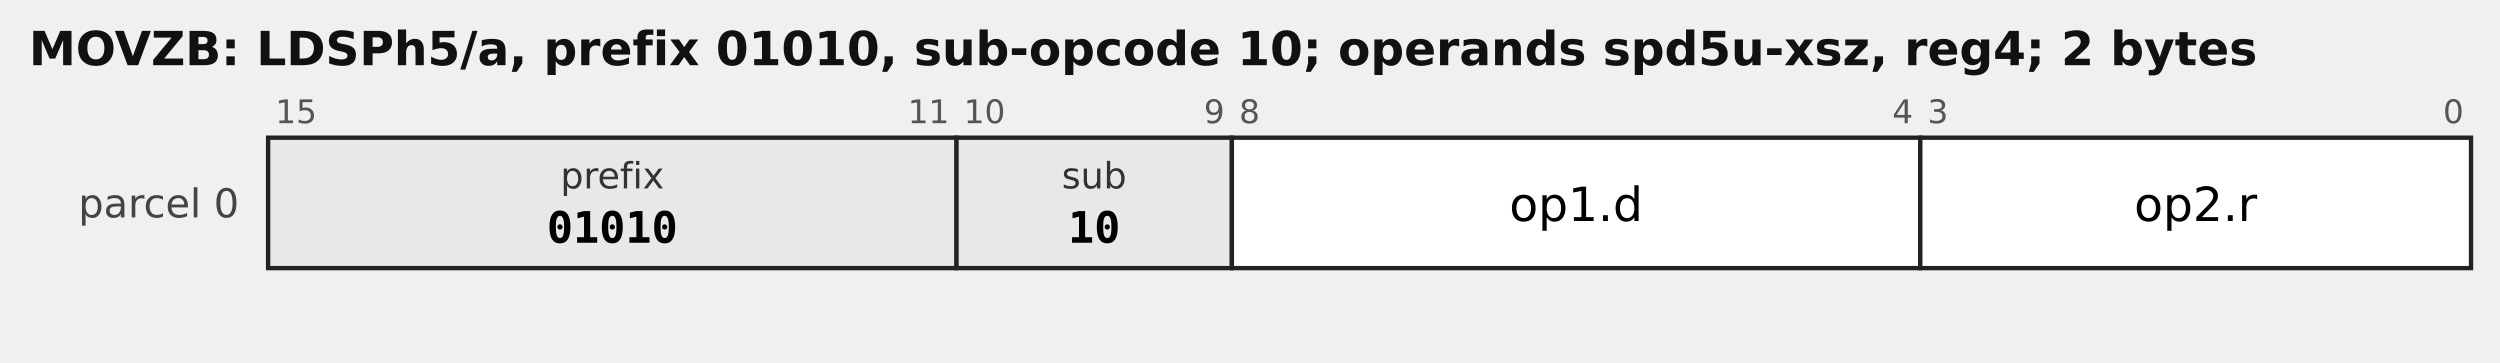
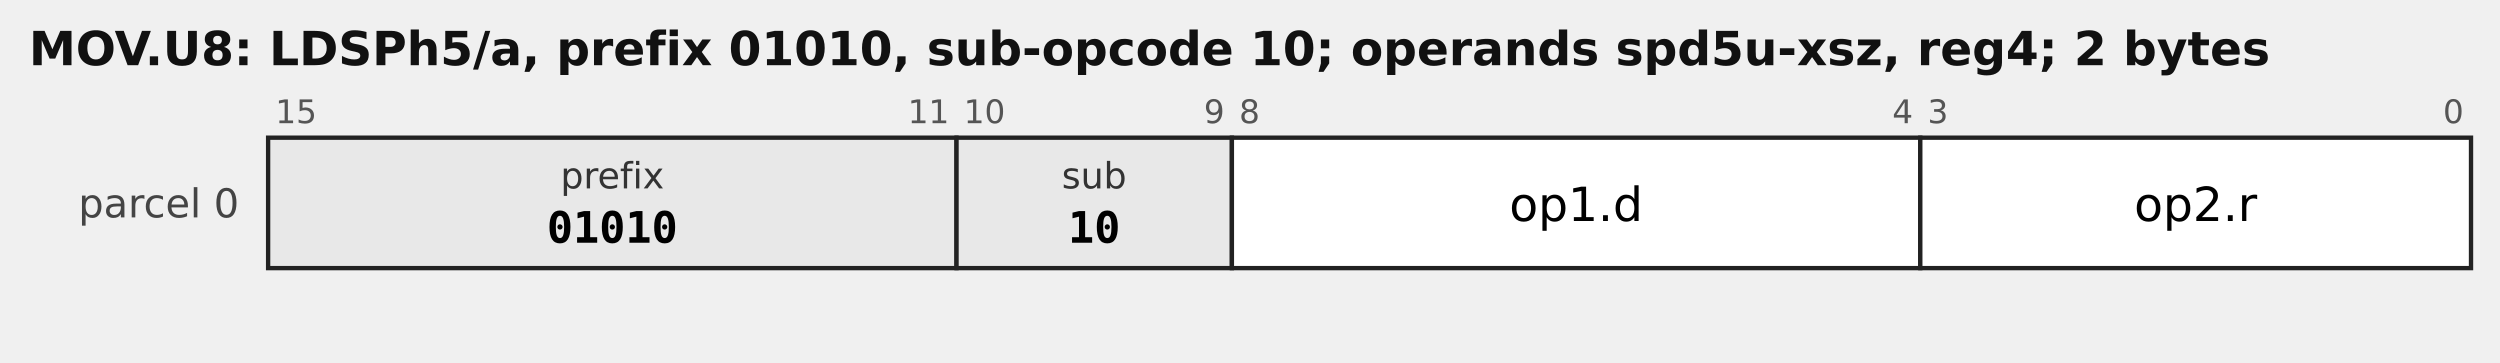
<svg xmlns="http://www.w3.org/2000/svg" width="690" height="100" viewBox="0 0 690 100" font-family="DejaVu Sans, sans-serif">
-   <text x="8" y="18" font-size="13" font-weight="bold" fill="#111">MOVZB: LDSPh5/a, prefix 01010, sub-opcode 10; operands spd5u-xsz, reg4; 2 bytes</text>
+   <text x="8" y="18" font-size="13" font-weight="bold" fill="#111">MOV.U8: LDSPh5/a, prefix 01010, sub-opcode 10; operands spd5u-xsz, reg4; 2 bytes</text>
  <text x="66" y="60" font-size="11" text-anchor="end" fill="#444">parcel 0</text>
  <rect x="74" y="38" width="190" height="36" fill="#e8e8e8" stroke="#222" stroke-width="1.2" />
  <text x="76" y="34" font-size="9" fill="#555" text-anchor="start">15</text>
  <text x="262" y="34" font-size="9" fill="#555" text-anchor="end">11</text>
  <text x="169.0" y="52" font-size="10.0" text-anchor="middle" font-family="DejaVu Sans, sans-serif" fill="#333">prefix</text>
  <text x="169.0" y="67" font-size="12.0" text-anchor="middle" font-family="DejaVu Sans Mono, monospace" font-weight="bold">01010</text>
  <rect x="264" y="38" width="76" height="36" fill="#e8e8e8" stroke="#222" stroke-width="1.2" />
  <text x="266" y="34" font-size="9" fill="#555" text-anchor="start">10</text>
  <text x="338" y="34" font-size="9" fill="#555" text-anchor="end">9</text>
  <text x="302.0" y="52" font-size="10.0" text-anchor="middle" font-family="DejaVu Sans, sans-serif" fill="#333">sub</text>
  <text x="302.0" y="67" font-size="12.0" text-anchor="middle" font-family="DejaVu Sans Mono, monospace" font-weight="bold">10</text>
  <rect x="340" y="38" width="190" height="36" fill="#ffffff" stroke="#222" stroke-width="1.2" />
  <text x="342" y="34" font-size="9" fill="#555" text-anchor="start">8</text>
  <text x="528" y="34" font-size="9" fill="#555" text-anchor="end">4</text>
  <text x="435.0" y="61" font-size="13.0" text-anchor="middle" font-family="DejaVu Sans, sans-serif">op1.d</text>
  <rect x="530" y="38" width="152" height="36" fill="#ffffff" stroke="#222" stroke-width="1.2" />
  <text x="532" y="34" font-size="9" fill="#555" text-anchor="start">3</text>
  <text x="680" y="34" font-size="9" fill="#555" text-anchor="end">0</text>
  <text x="606.0" y="61" font-size="13.0" text-anchor="middle" font-family="DejaVu Sans, sans-serif">op2.r</text>
</svg>
